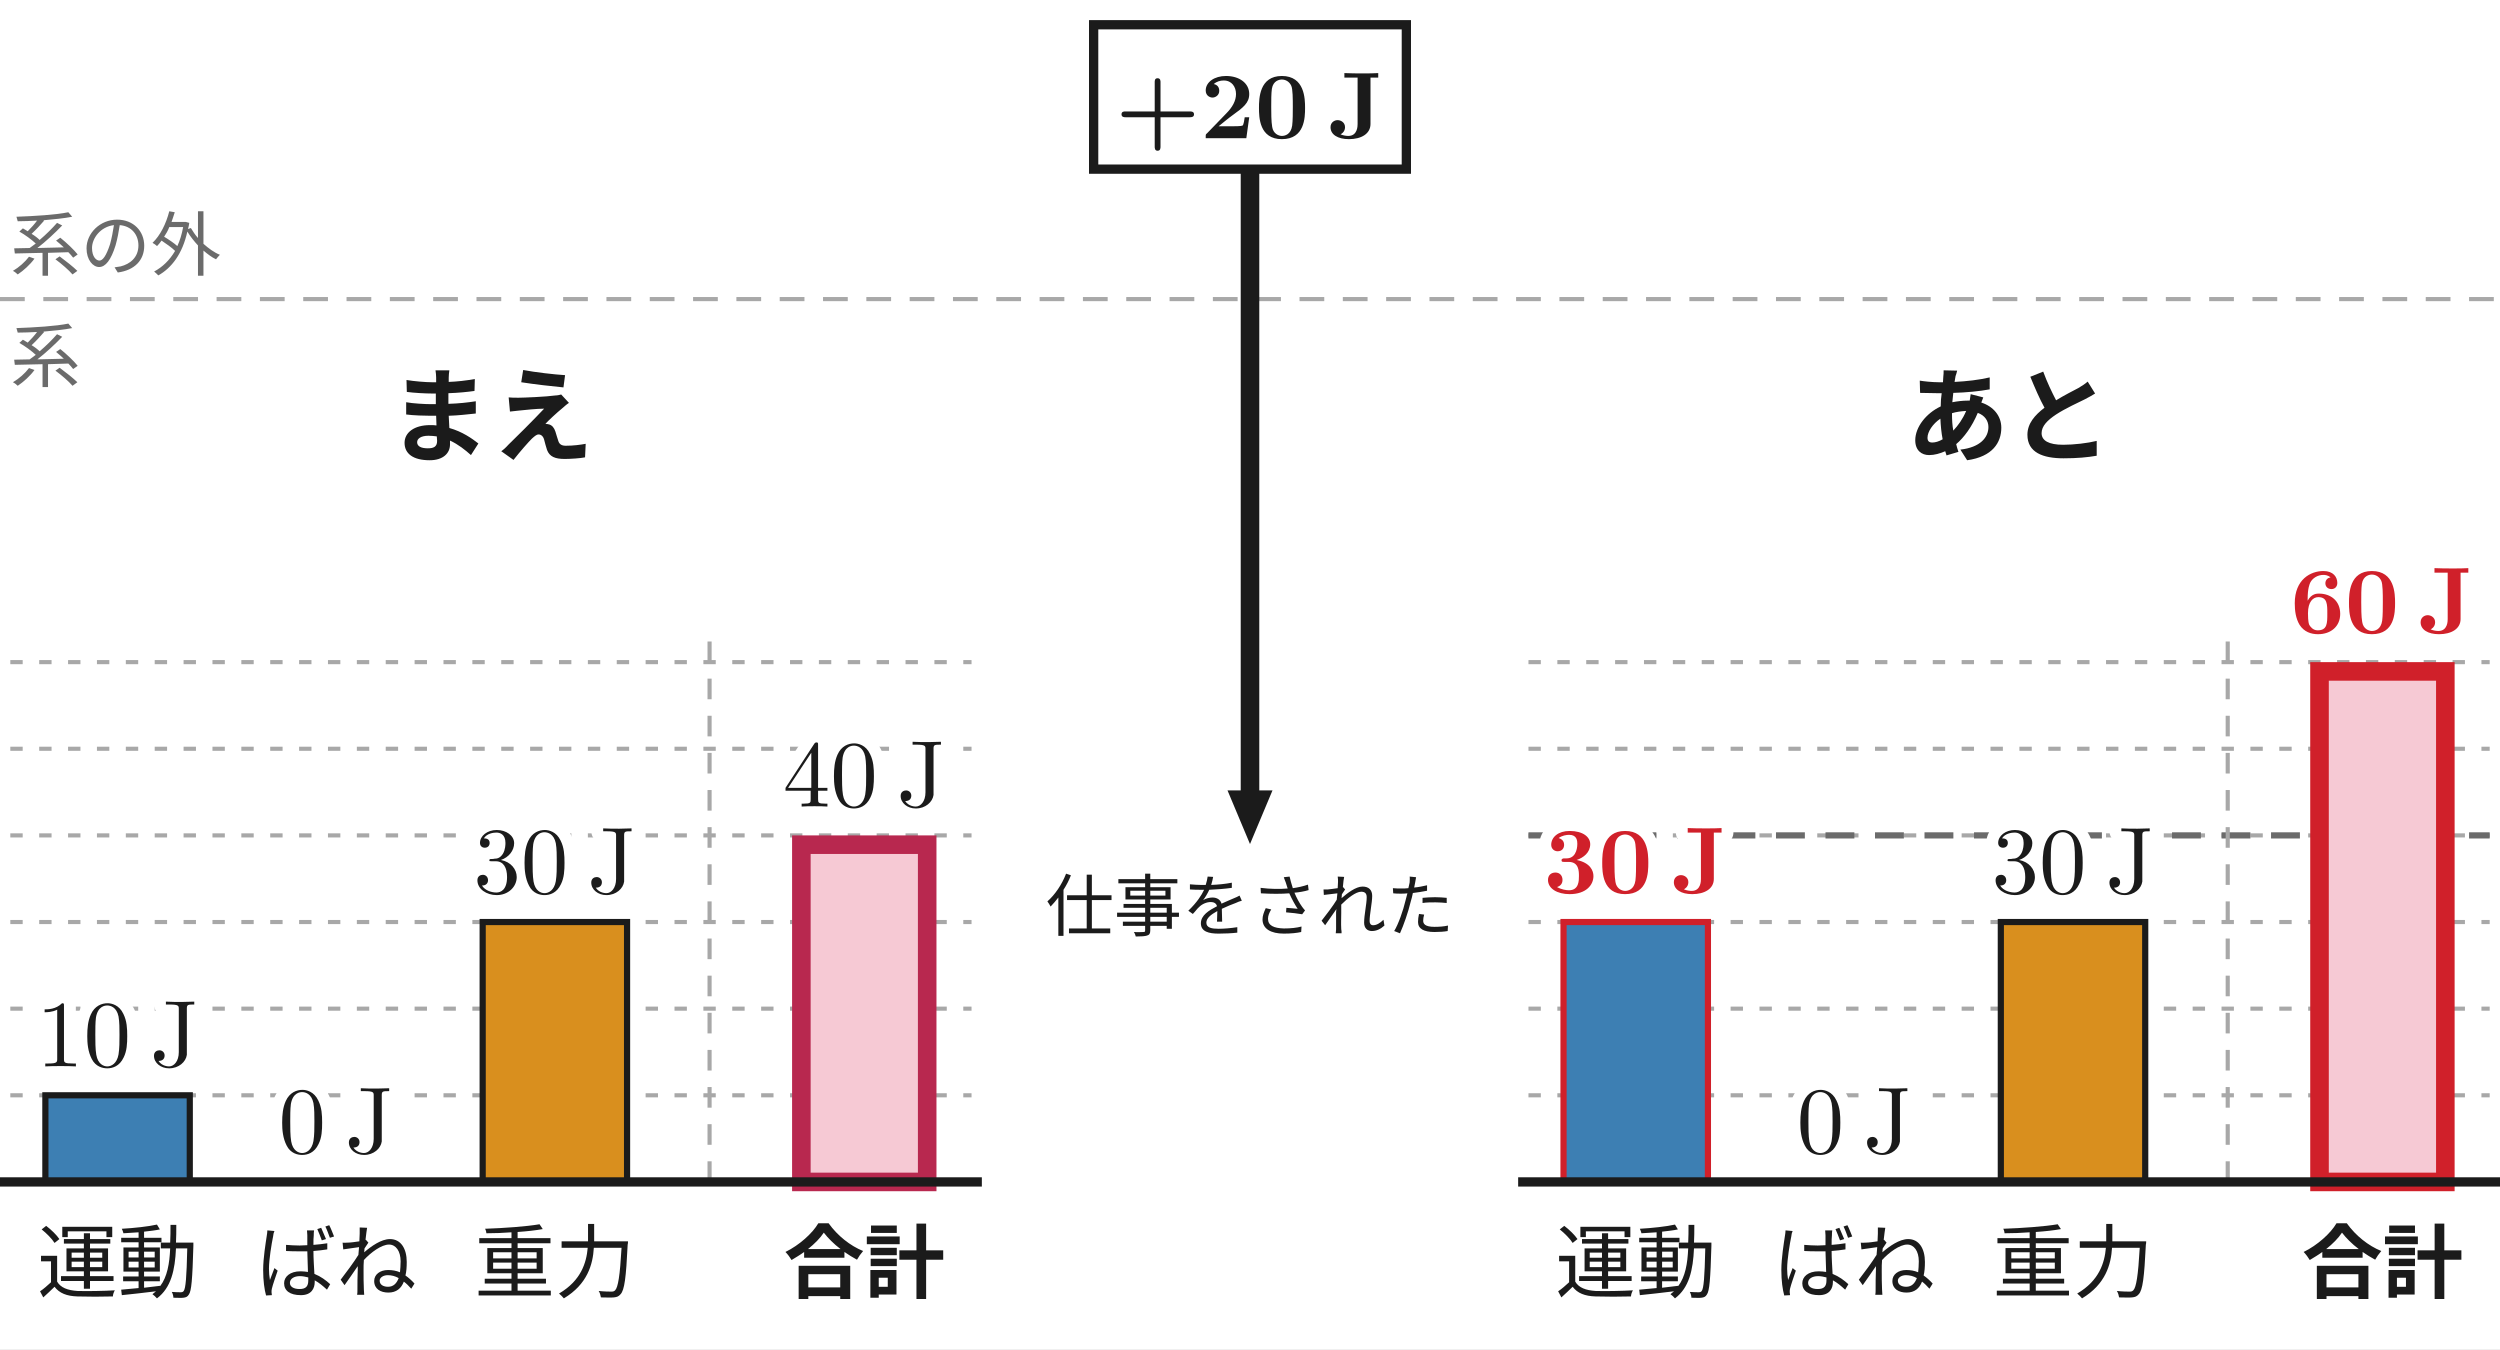
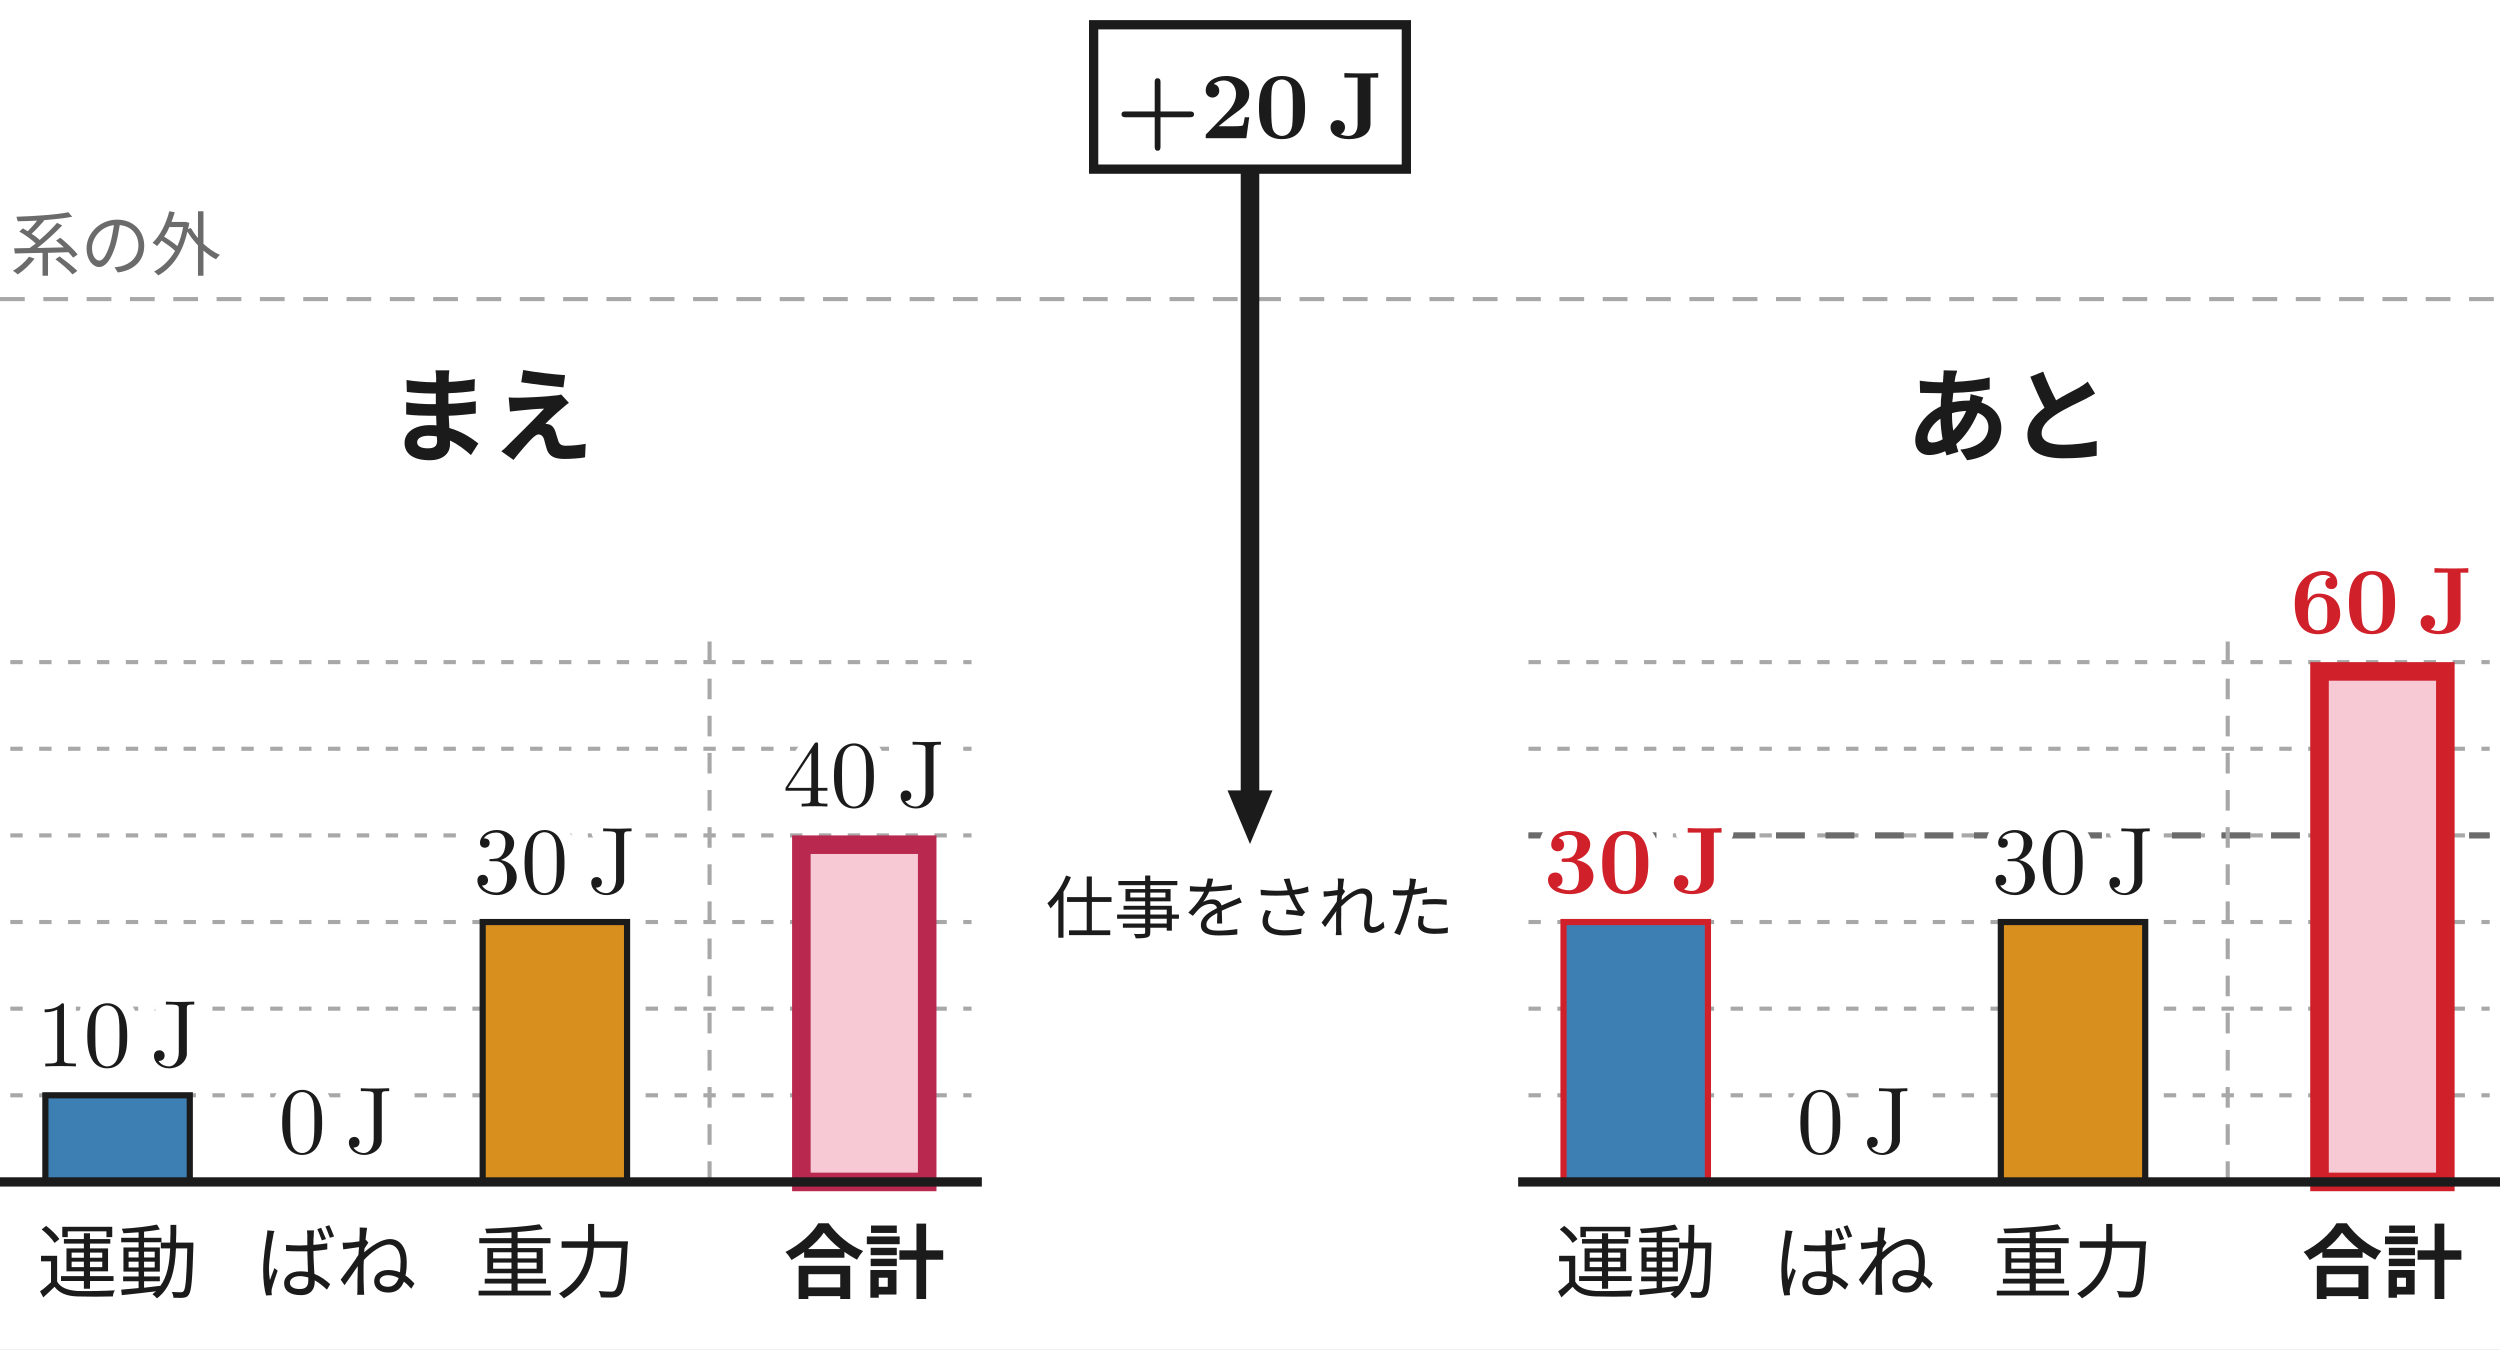
<svg xmlns="http://www.w3.org/2000/svg" width="121.2mm" height="65.4mm" viewBox="0 0 121.2 65.4">
  <rect x="0" y="0" width="121.2" height="65.4" fill="#fff" />
-   <line x1="0" y1="14.5" x2="121.2" y2="14.5" stroke="#a8a8a8" stroke-width="0.2" stroke-dasharray="1.2 0.9" stroke-linecap="butt" />
-   <text x="0.5" y="13.1" font-family="'Harano Aji Gothic', '原ノ味角ゴシック', 'Hiragino Sans', 'Noto Sans JP', sans-serif" font-size="3.4" text-anchor="start" fill="#6b6b6b">系の外</text>
-   <text x="0.5" y="18.5" font-family="'Harano Aji Gothic', '原ノ味角ゴシック', 'Hiragino Sans', 'Noto Sans JP', sans-serif" font-size="3.4" text-anchor="start" fill="#6b6b6b">系</text>
-   <text x="23.8" y="22" font-family="'Harano Aji Gothic', '原ノ味角ゴシック', 'Hiragino Sans', 'Noto Sans JP', sans-serif" font-size="5" text-anchor="middle" fill="#1b1b1b" font-weight="bold">まえ</text>
-   <line x1="0.5" y1="53.1" x2="47.1" y2="53.1" stroke="#a8a8a8" stroke-width="0.2" stroke-dasharray="0.6 0.8" stroke-linecap="butt" />
-   <line x1="0.5" y1="48.9" x2="47.1" y2="48.9" stroke="#a8a8a8" stroke-width="0.2" stroke-dasharray="0.6 0.8" stroke-linecap="butt" />
-   <line x1="0.5" y1="44.7" x2="47.1" y2="44.7" stroke="#a8a8a8" stroke-width="0.2" stroke-dasharray="0.6 0.8" stroke-linecap="butt" />
-   <line x1="0.5" y1="40.5" x2="47.1" y2="40.5" stroke="#a8a8a8" stroke-width="0.2" stroke-dasharray="0.6 0.8" stroke-linecap="butt" />
-   <line x1="0.5" y1="36.3" x2="47.1" y2="36.3" stroke="#a8a8a8" stroke-width="0.2" stroke-dasharray="0.6 0.8" stroke-linecap="butt" />
-   <line x1="0.5" y1="32.1" x2="47.1" y2="32.1" stroke="#a8a8a8" stroke-width="0.2" stroke-dasharray="0.6 0.8" stroke-linecap="butt" />
-   <line x1="34.4" y1="31.1" x2="34.4" y2="57.3" stroke="#a8a8a8" stroke-width="0.2" stroke-dasharray="1.0 0.8" stroke-linecap="butt" />
+   <line x1="0" y1="14.5" x2="121.2" y2="14.5" stroke="#a8a8a8" stroke-width="0.2" stroke-dasharray="1.2 0.9" />
+   <text x="0.5" y="13.1" font-family="'Harano Aji Gothic', '原ノ味角ゴシック', 'BIZ UDPGothic', 'Hiragino Sans', 'Noto Sans JP', sans-serif" font-size="3.4" text-anchor="start" fill="#6b6b6b">系の外</text>
+   <text x="23.8" y="22" font-family="'Harano Aji Gothic', '原ノ味角ゴシック', 'BIZ UDPGothic', 'Hiragino Sans', 'Noto Sans JP', sans-serif" font-size="5" text-anchor="middle" fill="#1b1b1b" font-weight="bold">まえ</text>
+   <line x1="0.5" y1="53.1" x2="47.1" y2="53.1" stroke="#a8a8a8" stroke-width="0.2" stroke-dasharray="0.6 0.8" />
+   <line x1="0.5" y1="48.9" x2="47.1" y2="48.9" stroke="#a8a8a8" stroke-width="0.2" stroke-dasharray="0.6 0.8" />
+   <line x1="0.5" y1="44.7" x2="47.1" y2="44.7" stroke="#a8a8a8" stroke-width="0.2" stroke-dasharray="0.6 0.8" />
+   <line x1="0.5" y1="40.5" x2="47.1" y2="40.5" stroke="#a8a8a8" stroke-width="0.2" stroke-dasharray="0.6 0.8" />
+   <line x1="0.5" y1="36.3" x2="47.1" y2="36.3" stroke="#a8a8a8" stroke-width="0.2" stroke-dasharray="0.6 0.8" />
+   <line x1="0.5" y1="32.1" x2="47.1" y2="32.1" stroke="#a8a8a8" stroke-width="0.2" stroke-dasharray="0.6 0.8" />
+   <line x1="34.4" y1="31.1" x2="34.4" y2="57.3" stroke="#a8a8a8" stroke-width="0.2" stroke-dasharray="1.0 0.8" />
  <rect x="2.2" y="53.1" width="7" height="4.2" fill="#3d7fb3" stroke="#1b1b1b" stroke-width="0.3" />
  <text x="5.7" y="51.7" font-family="'Latin Modern Roman', 'LM Roman 10', 'Times New Roman', serif" font-size="4.6" text-anchor="middle" fill="#1b1b1b" stroke="#fff" stroke-width="1.15" stroke-linejoin="round" paint-order="stroke">10 J</text>
-   <text x="5.7" y="62.62" font-family="'Harano Aji Gothic', '原ノ味角ゴシック', 'Hiragino Sans', 'Noto Sans JP', sans-serif" font-size="3.9" text-anchor="middle" fill="#1b1b1b">運動</text>
+   <text x="5.7" y="62.62" font-family="'Harano Aji Gothic', '原ノ味角ゴシック', 'BIZ UDPGothic', 'Hiragino Sans', 'Noto Sans JP', sans-serif" font-size="3.9" text-anchor="middle" fill="#1b1b1b">運動</text>
  <text x="16.3" y="55.9" font-family="'Latin Modern Roman', 'LM Roman 10', 'Times New Roman', serif" font-size="4.6" text-anchor="middle" fill="#1b1b1b" stroke="#fff" stroke-width="1.15" stroke-linejoin="round" paint-order="stroke">0 J</text>
-   <text x="16.3" y="62.62" font-family="'Harano Aji Gothic', '原ノ味角ゴシック', 'Hiragino Sans', 'Noto Sans JP', sans-serif" font-size="3.9" text-anchor="middle" fill="#1b1b1b">ばね</text>
+   <text x="16.3" y="62.62" font-family="'Harano Aji Gothic', '原ノ味角ゴシック', 'BIZ UDPGothic', 'Hiragino Sans', 'Noto Sans JP', sans-serif" font-size="3.9" text-anchor="middle" fill="#1b1b1b">ばね</text>
  <rect x="23.4" y="44.7" width="7" height="12.6" fill="#d98f1e" stroke="#1b1b1b" stroke-width="0.3" />
  <text x="26.9" y="43.3" font-family="'Latin Modern Roman', 'LM Roman 10', 'Times New Roman', serif" font-size="4.6" text-anchor="middle" fill="#1b1b1b" stroke="#fff" stroke-width="1.15" stroke-linejoin="round" paint-order="stroke">30 J</text>
-   <text x="26.9" y="62.62" font-family="'Harano Aji Gothic', '原ノ味角ゴシック', 'Hiragino Sans', 'Noto Sans JP', sans-serif" font-size="3.9" text-anchor="middle" fill="#1b1b1b">重力</text>
+   <text x="26.9" y="62.62" font-family="'Harano Aji Gothic', '原ノ味角ゴシック', 'BIZ UDPGothic', 'Hiragino Sans', 'Noto Sans JP', sans-serif" font-size="3.9" text-anchor="middle" fill="#1b1b1b">重力</text>
  <rect x="38.85" y="40.95" width="6.1" height="16.35" fill="#f6c9d4" stroke="#b8284f" stroke-width="0.9" />
  <text x="41.9" y="39.1" font-family="'Latin Modern Roman', 'LM Roman 10', 'Times New Roman', serif" font-size="4.6" text-anchor="middle" fill="#1b1b1b" stroke="#fff" stroke-width="1.15" stroke-linejoin="round" paint-order="stroke">40 J</text>
-   <text x="41.9" y="62.62" font-family="'Harano Aji Gothic', '原ノ味角ゴシック', 'Hiragino Sans', 'Noto Sans JP', sans-serif" font-size="3.9" text-anchor="middle" fill="#1b1b1b" font-weight="bold">合計</text>
-   <line x1="0" y1="57.3" x2="47.6" y2="57.3" stroke="#1b1b1b" stroke-width="0.45" stroke-linecap="butt" />
-   <text x="97.4" y="22" font-family="'Harano Aji Gothic', '原ノ味角ゴシック', 'Hiragino Sans', 'Noto Sans JP', sans-serif" font-size="5" text-anchor="middle" fill="#1b1b1b" font-weight="bold">あと</text>
-   <line x1="74.1" y1="53.1" x2="120.7" y2="53.1" stroke="#a8a8a8" stroke-width="0.2" stroke-dasharray="0.6 0.8" stroke-linecap="butt" />
-   <line x1="74.1" y1="48.9" x2="120.7" y2="48.9" stroke="#a8a8a8" stroke-width="0.2" stroke-dasharray="0.6 0.8" stroke-linecap="butt" />
-   <line x1="74.1" y1="44.7" x2="120.7" y2="44.7" stroke="#a8a8a8" stroke-width="0.2" stroke-dasharray="0.6 0.8" stroke-linecap="butt" />
-   <line x1="74.1" y1="40.5" x2="120.7" y2="40.5" stroke="#a8a8a8" stroke-width="0.2" stroke-dasharray="0.6 0.8" stroke-linecap="butt" />
-   <line x1="74.1" y1="36.3" x2="120.7" y2="36.3" stroke="#a8a8a8" stroke-width="0.2" stroke-dasharray="0.6 0.8" stroke-linecap="butt" />
-   <line x1="74.1" y1="32.1" x2="120.7" y2="32.1" stroke="#a8a8a8" stroke-width="0.2" stroke-dasharray="0.6 0.8" stroke-linecap="butt" />
-   <line x1="74.1" y1="40.5" x2="120.7" y2="40.5" stroke="#6b6b6b" stroke-width="0.3" stroke-dasharray="1.4 1.0" stroke-linecap="butt" />
-   <line x1="108" y1="31.1" x2="108" y2="57.3" stroke="#a8a8a8" stroke-width="0.2" stroke-dasharray="1.0 0.8" stroke-linecap="butt" />
+   <text x="41.9" y="62.62" font-family="'Harano Aji Gothic', '原ノ味角ゴシック', 'BIZ UDPGothic', 'Hiragino Sans', 'Noto Sans JP', sans-serif" font-size="3.9" text-anchor="middle" fill="#1b1b1b" font-weight="bold">合計</text>
+   <line x1="0" y1="57.3" x2="47.6" y2="57.3" stroke="#1b1b1b" stroke-width="0.45" />
+   <text x="97.4" y="22" font-family="'Harano Aji Gothic', '原ノ味角ゴシック', 'BIZ UDPGothic', 'Hiragino Sans', 'Noto Sans JP', sans-serif" font-size="5" text-anchor="middle" fill="#1b1b1b" font-weight="bold">あと</text>
+   <line x1="74.1" y1="53.1" x2="120.7" y2="53.1" stroke="#a8a8a8" stroke-width="0.2" stroke-dasharray="0.6 0.8" />
+   <line x1="74.1" y1="48.9" x2="120.7" y2="48.9" stroke="#a8a8a8" stroke-width="0.2" stroke-dasharray="0.6 0.8" />
+   <line x1="74.1" y1="44.7" x2="120.7" y2="44.7" stroke="#a8a8a8" stroke-width="0.2" stroke-dasharray="0.6 0.8" />
+   <line x1="74.1" y1="40.5" x2="120.7" y2="40.5" stroke="#a8a8a8" stroke-width="0.2" stroke-dasharray="0.6 0.8" />
+   <line x1="74.1" y1="36.3" x2="120.7" y2="36.3" stroke="#a8a8a8" stroke-width="0.2" stroke-dasharray="0.6 0.8" />
+   <line x1="74.1" y1="32.1" x2="120.7" y2="32.1" stroke="#a8a8a8" stroke-width="0.2" stroke-dasharray="0.6 0.8" />
+   <line x1="74.1" y1="40.5" x2="120.7" y2="40.5" stroke="#6b6b6b" stroke-width="0.3" stroke-dasharray="1.4 1.0" />
+   <line x1="108" y1="31.1" x2="108" y2="57.3" stroke="#a8a8a8" stroke-width="0.2" stroke-dasharray="1.0 0.8" />
  <rect x="75.8" y="44.7" width="7" height="12.6" fill="#3d7fb3" stroke="#d0202a" stroke-width="0.3" />
  <text x="79.3" y="43.3" font-family="'Latin Modern Roman', 'LM Roman 10', 'Times New Roman', serif" font-size="4.6" text-anchor="middle" fill="#d0202a" font-weight="bold" stroke="#fff" stroke-width="1.15" stroke-linejoin="round" paint-order="stroke">30 J</text>
-   <text x="79.3" y="62.62" font-family="'Harano Aji Gothic', '原ノ味角ゴシック', 'Hiragino Sans', 'Noto Sans JP', sans-serif" font-size="3.9" text-anchor="middle" fill="#1b1b1b">運動</text>
+   <text x="79.3" y="62.62" font-family="'Harano Aji Gothic', '原ノ味角ゴシック', 'BIZ UDPGothic', 'Hiragino Sans', 'Noto Sans JP', sans-serif" font-size="3.9" text-anchor="middle" fill="#1b1b1b">運動</text>
  <text x="89.9" y="55.9" font-family="'Latin Modern Roman', 'LM Roman 10', 'Times New Roman', serif" font-size="4.6" text-anchor="middle" fill="#1b1b1b" stroke="#fff" stroke-width="1.15" stroke-linejoin="round" paint-order="stroke">0 J</text>
-   <text x="89.9" y="62.62" font-family="'Harano Aji Gothic', '原ノ味角ゴシック', 'Hiragino Sans', 'Noto Sans JP', sans-serif" font-size="3.9" text-anchor="middle" fill="#1b1b1b">ばね</text>
+   <text x="89.9" y="62.62" font-family="'Harano Aji Gothic', '原ノ味角ゴシック', 'BIZ UDPGothic', 'Hiragino Sans', 'Noto Sans JP', sans-serif" font-size="3.9" text-anchor="middle" fill="#1b1b1b">ばね</text>
  <rect x="97" y="44.7" width="7" height="12.6" fill="#d98f1e" stroke="#1b1b1b" stroke-width="0.3" />
  <text x="100.5" y="43.3" font-family="'Latin Modern Roman', 'LM Roman 10', 'Times New Roman', serif" font-size="4.6" text-anchor="middle" fill="#1b1b1b" stroke="#fff" stroke-width="1.15" stroke-linejoin="round" paint-order="stroke">30 J</text>
-   <text x="100.5" y="62.62" font-family="'Harano Aji Gothic', '原ノ味角ゴシック', 'Hiragino Sans', 'Noto Sans JP', sans-serif" font-size="3.9" text-anchor="middle" fill="#1b1b1b">重力</text>
+   <text x="100.5" y="62.62" font-family="'Harano Aji Gothic', '原ノ味角ゴシック', 'BIZ UDPGothic', 'Hiragino Sans', 'Noto Sans JP', sans-serif" font-size="3.9" text-anchor="middle" fill="#1b1b1b">重力</text>
  <rect x="112.45" y="32.55" width="6.1" height="24.75" fill="#f6c9d4" stroke="#d0202a" stroke-width="0.9" />
  <text x="115.5" y="30.7" font-family="'Latin Modern Roman', 'LM Roman 10', 'Times New Roman', serif" font-size="4.6" text-anchor="middle" fill="#d0202a" font-weight="bold" stroke="#fff" stroke-width="1.15" stroke-linejoin="round" paint-order="stroke">60 J</text>
-   <text x="115.5" y="62.62" font-family="'Harano Aji Gothic', '原ノ味角ゴシック', 'Hiragino Sans', 'Noto Sans JP', sans-serif" font-size="3.9" text-anchor="middle" fill="#1b1b1b" font-weight="bold">合計</text>
-   <line x1="73.6" y1="57.3" x2="121.2" y2="57.3" stroke="#1b1b1b" stroke-width="0.45" stroke-linecap="butt" />
-   <line x1="60.6" y1="8.2" x2="60.6" y2="38.52" stroke="#1b1b1b" stroke-width="0.9" stroke-linecap="butt" />
+   <text x="115.5" y="62.62" font-family="'Harano Aji Gothic', '原ノ味角ゴシック', 'BIZ UDPGothic', 'Hiragino Sans', 'Noto Sans JP', sans-serif" font-size="3.9" text-anchor="middle" fill="#1b1b1b" font-weight="bold">合計</text>
+   <line x1="73.6" y1="57.3" x2="121.2" y2="57.3" stroke="#1b1b1b" stroke-width="0.45" />
+   <line x1="60.6" y1="8.2" x2="60.6" y2="38.52" stroke="#1b1b1b" stroke-width="0.9" />
  <polygon points="60.6,40.92 59.51,38.32 61.69,38.32" fill="#1b1b1b" />
  <rect x="53.02" y="1.2" width="15.16" height="7" fill="#ffffff" stroke="#1b1b1b" stroke-width="0.45" />
  <text x="60.6" y="6.7" font-family="'Latin Modern Roman', 'LM Roman 10', 'Times New Roman', serif" font-size="4.6" text-anchor="middle" fill="#1b1b1b" font-weight="bold">+20 J</text>
-   <text x="60.6" y="45.12" font-family="'Harano Aji Gothic', '原ノ味角ゴシック', 'Hiragino Sans', 'Noto Sans JP', sans-serif" font-size="3.3" text-anchor="middle" fill="#1b1b1b" stroke="#fff" stroke-width="0.82" stroke-linejoin="round" paint-order="stroke">仕事をされた</text>
+   <text x="60.6" y="45.21" font-family="'Harano Aji Gothic', '原ノ味角ゴシック', 'BIZ UDPGothic', 'Hiragino Sans', 'Noto Sans JP', sans-serif" font-size="3.3" text-anchor="middle" fill="#1b1b1b" stroke="#fff" stroke-width="0.82" stroke-linejoin="round" paint-order="stroke">仕事をされた</text>
</svg>
